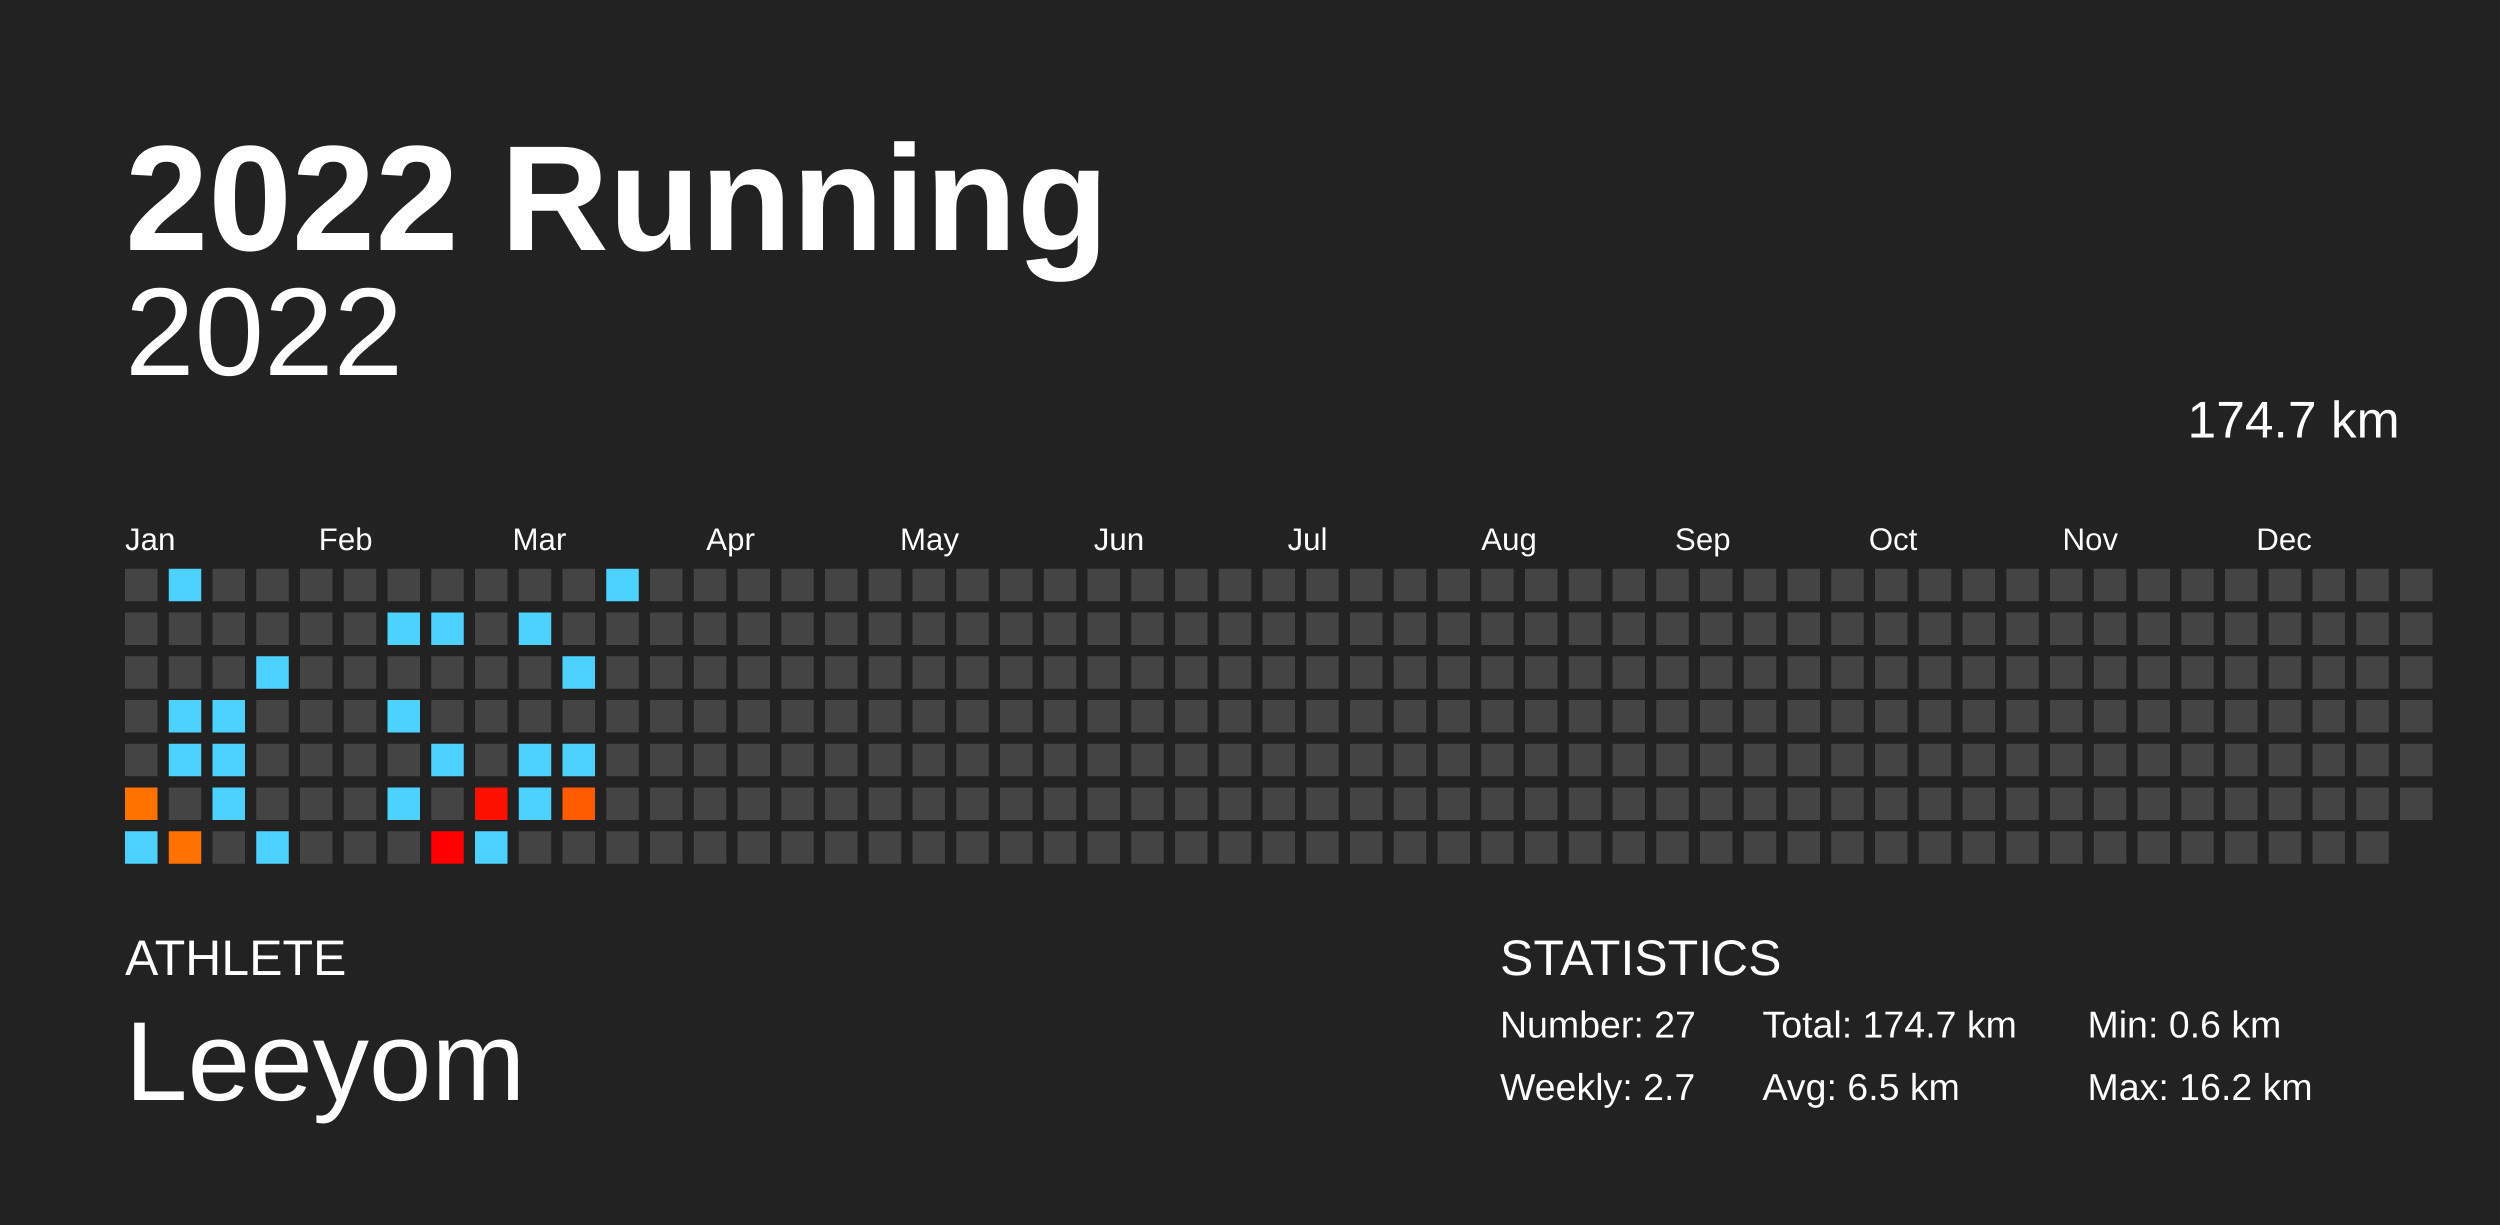
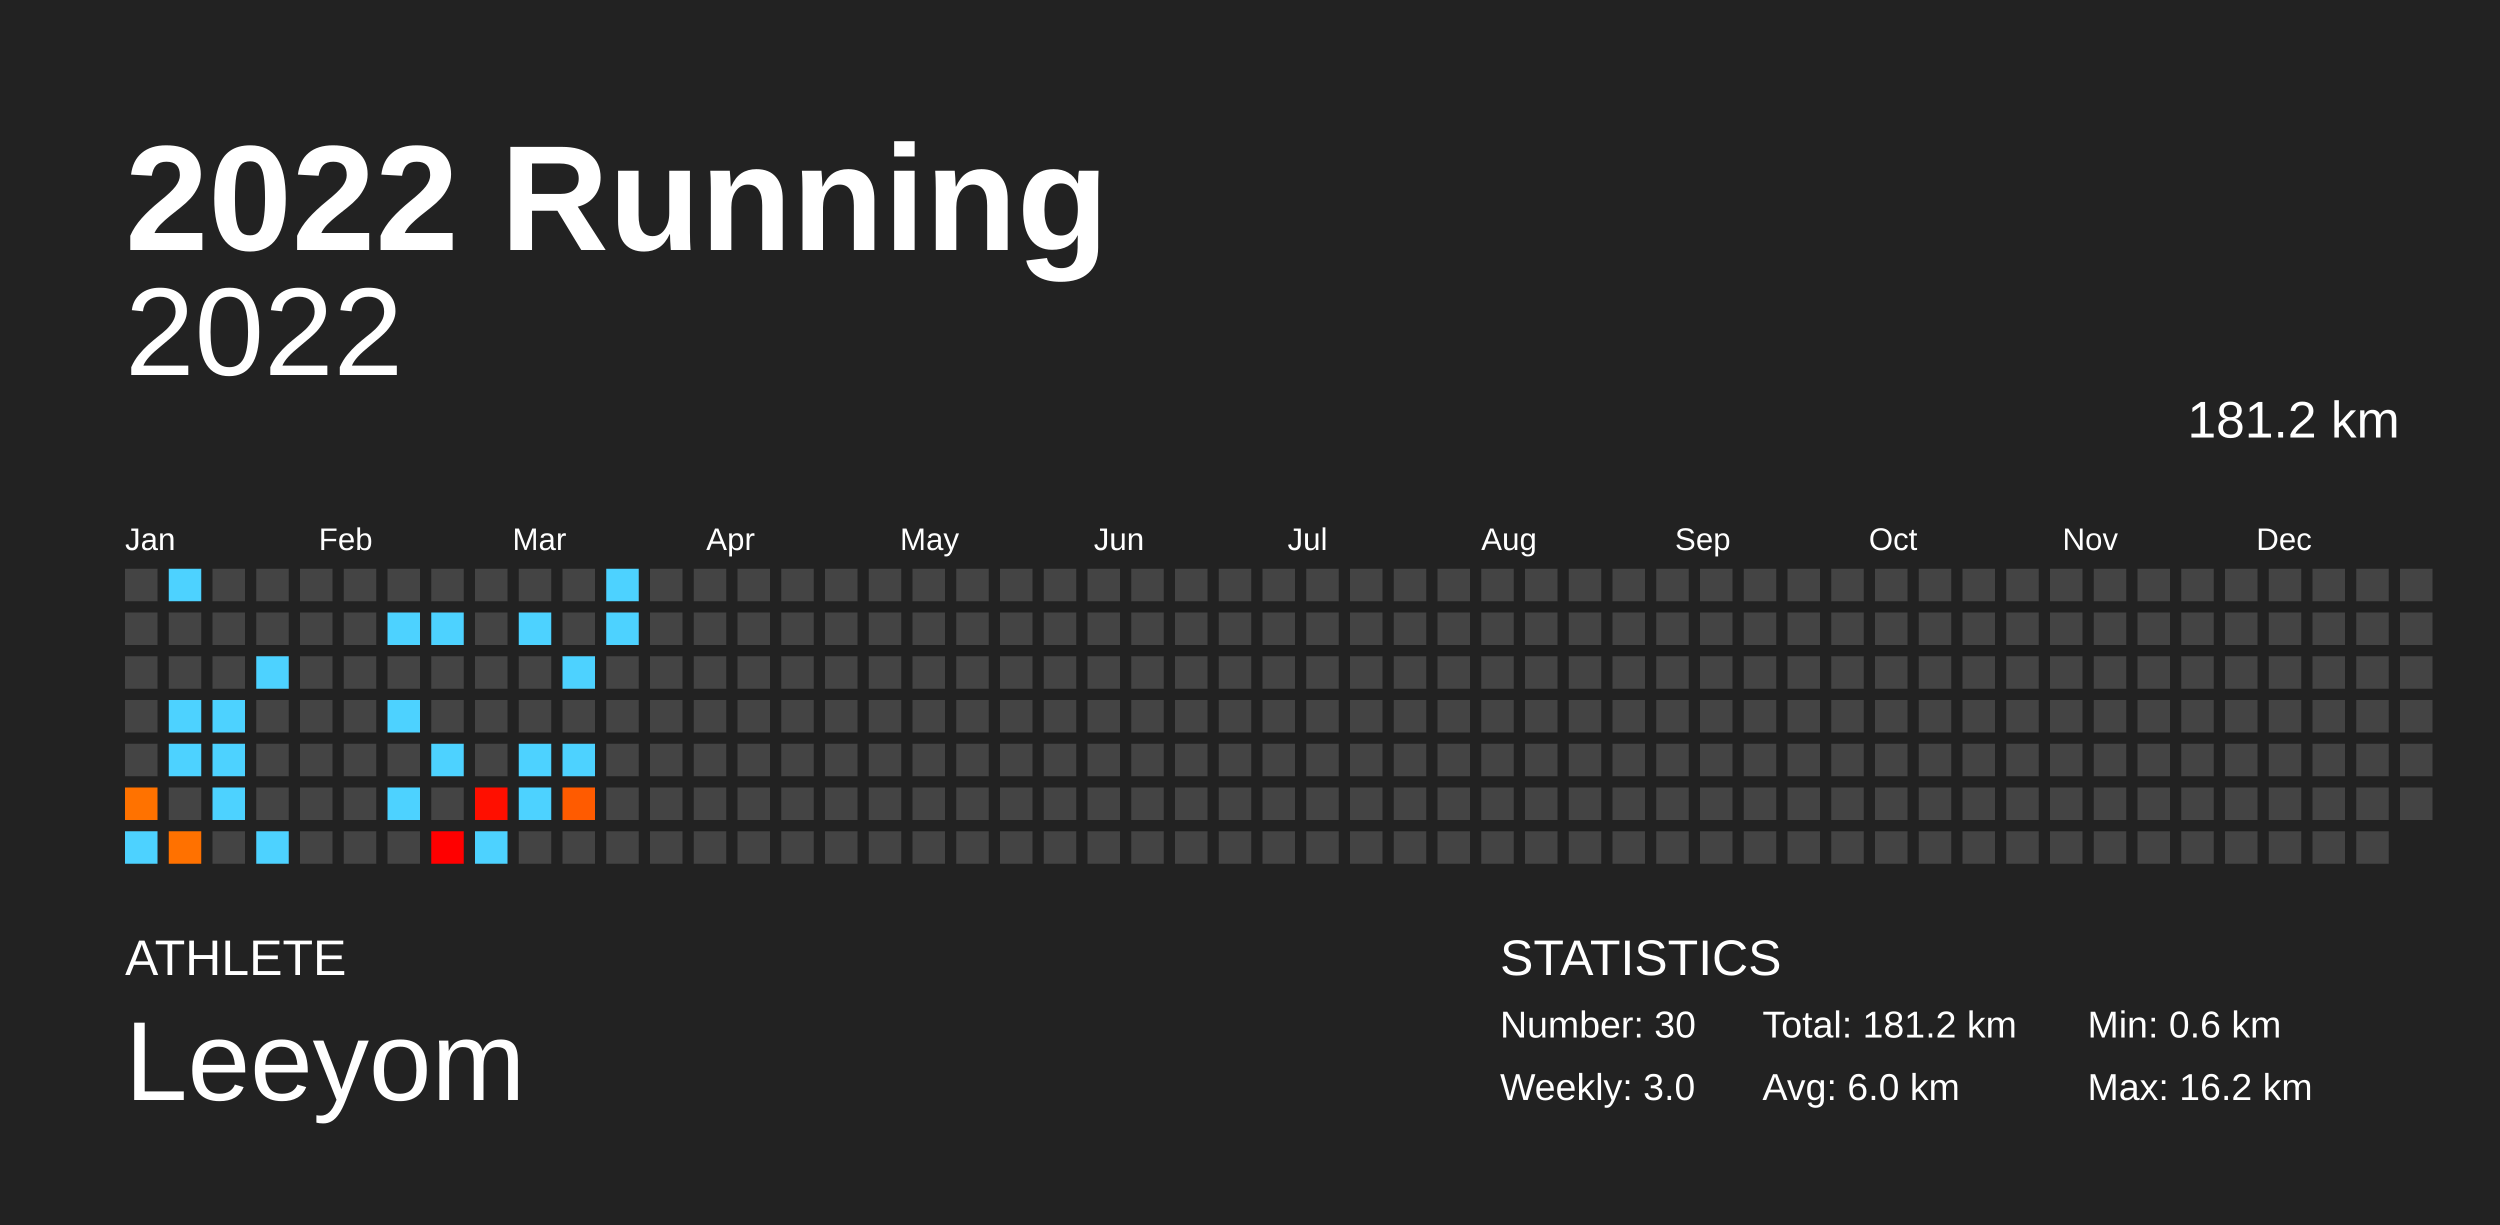
<svg xmlns="http://www.w3.org/2000/svg" baseProfile="full" height="98mm" version="1.1" viewBox="0,0,200,98" width="200mm">
  <defs />
  <rect fill="#222222" height="98" width="200" x="0" y="0" />
  <text fill="#FFFFFF" style="font-size:12px; font-family:Arial; font-weight:bold;" x="10" y="20">2022 Running</text>
  <text fill="#FFFFFF" style="font-size:4px; font-family:Arial" x="10" y="78">ATHLETE</text>
  <text fill="#FFFFFF" style="font-size:9px; font-family:Arial" x="10" y="88">Leeyom</text>
  <text fill="#FFFFFF" style="font-size:4px; font-family:Arial" x="120" y="78">STATISTICS</text>
-   <text fill="#FFFFFF" style="font-size:3px; font-family:Arial" x="120" y="83">Number: 27</text>
-   <text fill="#FFFFFF" style="font-size:3px; font-family:Arial" x="120" y="88">Weekly: 2.7</text>
-   <text fill="#FFFFFF" style="font-size:3px; font-family:Arial" x="141" y="83">Total: 174.7 km</text>
-   <text fill="#FFFFFF" style="font-size:3px; font-family:Arial" x="141" y="88">Avg: 6.5 km</text>
+   <text fill="#FFFFFF" style="font-size:3px; font-family:Arial" x="120" y="83">Number: 30</text>
+   <text fill="#FFFFFF" style="font-size:3px; font-family:Arial" x="120" y="88">Weekly: 3.0</text>
+   <text fill="#FFFFFF" style="font-size:3px; font-family:Arial" x="141" y="83">Total: 181.2 km</text>
+   <text fill="#FFFFFF" style="font-size:3px; font-family:Arial" x="141" y="88">Avg: 6.0 km</text>
  <text fill="#FFFFFF" style="font-size:3px; font-family:Arial" x="167" y="83">Min: 0.6 km</text>
  <text fill="#FFFFFF" style="font-size:3px; font-family:Arial" x="167" y="88">Max: 16.2 km</text>
  <text alignment-baseline="hanging" fill="#FFFFFF" style="font-size:10.0px; font-family:Arial;" x="10" y="30">2022</text>
-   <text alignment-baseline="hanging" fill="#FFFFFF" style="font-size:4.125px; font-family:Arial;" x="175" y="35">174.7 km</text>
+   <text alignment-baseline="hanging" fill="#FFFFFF" style="font-size:4.125px; font-family:Arial;" x="175" y="35">181.2 km</text>
  <text fill="#FFFFFF" style="font-size:2.5px; font-family:Arial" x="10.0" y="44">Jan</text>
  <text fill="#FFFFFF" style="font-size:2.5px; font-family:Arial" x="25.5" y="44">Feb</text>
  <text fill="#FFFFFF" style="font-size:2.5px; font-family:Arial" x="41.0" y="44">Mar</text>
  <text fill="#FFFFFF" style="font-size:2.5px; font-family:Arial" x="56.5" y="44">Apr</text>
  <text fill="#FFFFFF" style="font-size:2.5px; font-family:Arial" x="72.0" y="44">May</text>
  <text fill="#FFFFFF" style="font-size:2.5px; font-family:Arial" x="87.5" y="44">Jun</text>
  <text fill="#FFFFFF" style="font-size:2.5px; font-family:Arial" x="103.0" y="44">Jul</text>
  <text fill="#FFFFFF" style="font-size:2.5px; font-family:Arial" x="118.5" y="44">Aug</text>
  <text fill="#FFFFFF" style="font-size:2.5px; font-family:Arial" x="134.0" y="44">Sep</text>
  <text fill="#FFFFFF" style="font-size:2.5px; font-family:Arial" x="149.5" y="44">Oct</text>
  <text fill="#FFFFFF" style="font-size:2.5px; font-family:Arial" x="165.0" y="44">Nov</text>
  <text fill="#FFFFFF" style="font-size:2.5px; font-family:Arial" x="180.5" y="44">Dec</text>
  <rect fill="#444444" height="2.6" width="2.6" x="10.0" y="45.5" />
  <rect fill="#444444" height="2.6" width="2.6" x="10.0" y="49.0" />
  <rect fill="#444444" height="2.6" width="2.6" x="10.0" y="52.5" />
  <rect fill="#444444" height="2.6" width="2.6" x="10.0" y="56.0" />
  <rect fill="#444444" height="2.6" width="2.6" x="10.0" y="59.5" />
  <rect fill="#ff7200" height="2.6" width="2.6" x="10.0" y="63.0" />
  <rect fill="#4dd2ff" height="2.6" width="2.6" x="10.0" y="66.5" />
  <rect fill="#4dd2ff" height="2.6" width="2.6" x="13.5" y="45.5" />
  <rect fill="#444444" height="2.6" width="2.6" x="13.5" y="49.0" />
  <rect fill="#444444" height="2.6" width="2.6" x="13.5" y="52.5" />
  <rect fill="#4dd2ff" height="2.6" width="2.6" x="13.5" y="56.0" />
  <rect fill="#4dd2ff" height="2.6" width="2.6" x="13.5" y="59.5" />
  <rect fill="#444444" height="2.6" width="2.6" x="13.5" y="63.0" />
  <rect fill="#ff7100" height="2.6" width="2.6" x="13.5" y="66.5" />
  <rect fill="#444444" height="2.6" width="2.6" x="17.0" y="45.5" />
  <rect fill="#444444" height="2.6" width="2.6" x="17.0" y="49.0" />
  <rect fill="#444444" height="2.6" width="2.6" x="17.0" y="52.5" />
  <rect fill="#4dd2ff" height="2.6" width="2.6" x="17.0" y="56.0" />
  <rect fill="#4dd2ff" height="2.6" width="2.6" x="17.0" y="59.5" />
  <rect fill="#4dd2ff" height="2.6" width="2.6" x="17.0" y="63.0" />
  <rect fill="#444444" height="2.6" width="2.6" x="17.0" y="66.5" />
  <rect fill="#444444" height="2.6" width="2.6" x="20.5" y="45.5" />
  <rect fill="#444444" height="2.6" width="2.6" x="20.5" y="49.0" />
  <rect fill="#4dd2ff" height="2.6" width="2.6" x="20.5" y="52.5" />
  <rect fill="#444444" height="2.6" width="2.6" x="20.5" y="56.0" />
  <rect fill="#444444" height="2.6" width="2.6" x="20.5" y="59.5" />
  <rect fill="#444444" height="2.6" width="2.6" x="20.5" y="63.0" />
  <rect fill="#4dd2ff" height="2.6" width="2.6" x="20.5" y="66.5" />
  <rect fill="#444444" height="2.6" width="2.6" x="24.0" y="45.5" />
  <rect fill="#444444" height="2.6" width="2.6" x="24.0" y="49.0" />
  <rect fill="#444444" height="2.6" width="2.6" x="24.0" y="52.5" />
  <rect fill="#444444" height="2.6" width="2.6" x="24.0" y="56.0" />
  <rect fill="#444444" height="2.6" width="2.6" x="24.0" y="59.5" />
  <rect fill="#444444" height="2.6" width="2.6" x="24.0" y="63.0" />
  <rect fill="#444444" height="2.6" width="2.6" x="24.0" y="66.5" />
  <rect fill="#444444" height="2.6" width="2.6" x="27.5" y="45.5" />
  <rect fill="#444444" height="2.6" width="2.6" x="27.5" y="49.0" />
  <rect fill="#444444" height="2.6" width="2.6" x="27.5" y="52.5" />
  <rect fill="#444444" height="2.6" width="2.6" x="27.5" y="56.0" />
  <rect fill="#444444" height="2.6" width="2.6" x="27.5" y="59.5" />
  <rect fill="#444444" height="2.6" width="2.6" x="27.5" y="63.0" />
  <rect fill="#444444" height="2.6" width="2.6" x="27.5" y="66.5" />
  <rect fill="#444444" height="2.6" width="2.6" x="31.0" y="45.5" />
  <rect fill="#4dd2ff" height="2.6" width="2.6" x="31.0" y="49.0" />
  <rect fill="#444444" height="2.6" width="2.6" x="31.0" y="52.5" />
  <rect fill="#4dd2ff" height="2.6" width="2.6" x="31.0" y="56.0" />
  <rect fill="#444444" height="2.6" width="2.6" x="31.0" y="59.5" />
  <rect fill="#4dd2ff" height="2.6" width="2.6" x="31.0" y="63.0" />
  <rect fill="#444444" height="2.6" width="2.6" x="31.0" y="66.5" />
  <rect fill="#444444" height="2.6" width="2.6" x="34.5" y="45.5" />
  <rect fill="#4dd2ff" height="2.6" width="2.6" x="34.5" y="49.0" />
  <rect fill="#444444" height="2.6" width="2.6" x="34.5" y="52.5" />
  <rect fill="#444444" height="2.6" width="2.6" x="34.5" y="56.0" />
  <rect fill="#4dd2ff" height="2.6" width="2.6" x="34.5" y="59.5" />
  <rect fill="#444444" height="2.6" width="2.6" x="34.5" y="63.0" />
  <rect fill="#ff0000" height="2.6" width="2.6" x="34.5" y="66.5" />
  <rect fill="#444444" height="2.6" width="2.6" x="38.0" y="45.5" />
  <rect fill="#444444" height="2.6" width="2.6" x="38.0" y="49.0" />
  <rect fill="#444444" height="2.6" width="2.6" x="38.0" y="52.5" />
  <rect fill="#444444" height="2.6" width="2.6" x="38.0" y="56.0" />
  <rect fill="#444444" height="2.6" width="2.6" x="38.0" y="59.5" />
  <rect fill="#ff0f00" height="2.6" width="2.6" x="38.0" y="63.0" />
  <rect fill="#4dd2ff" height="2.6" width="2.6" x="38.0" y="66.5" />
  <rect fill="#444444" height="2.6" width="2.6" x="41.5" y="45.5" />
  <rect fill="#4dd2ff" height="2.6" width="2.6" x="41.5" y="49.0" />
  <rect fill="#444444" height="2.6" width="2.6" x="41.5" y="52.5" />
  <rect fill="#444444" height="2.6" width="2.6" x="41.5" y="56.0" />
  <rect fill="#4dd2ff" height="2.6" width="2.6" x="41.5" y="59.5" />
  <rect fill="#4dd2ff" height="2.6" width="2.6" x="41.5" y="63.0" />
  <rect fill="#444444" height="2.6" width="2.6" x="41.5" y="66.5" />
  <rect fill="#444444" height="2.6" width="2.6" x="45.0" y="45.5" />
  <rect fill="#444444" height="2.6" width="2.6" x="45.0" y="49.0" />
  <rect fill="#4dd2ff" height="2.6" width="2.6" x="45.0" y="52.5" />
  <rect fill="#444444" height="2.6" width="2.6" x="45.0" y="56.0" />
  <rect fill="#4dd2ff" height="2.6" width="2.6" x="45.0" y="59.5" />
  <rect fill="#ff5b00" height="2.6" width="2.6" x="45.0" y="63.0" />
  <rect fill="#444444" height="2.6" width="2.6" x="45.0" y="66.5" />
  <rect fill="#4dd2ff" height="2.6" width="2.6" x="48.5" y="45.5" />
-   <rect fill="#444444" height="2.6" width="2.6" x="48.5" y="49.0" />
+   <rect fill="#4dd2ff" height="2.6" width="2.6" x="48.5" y="49.0" />
  <rect fill="#444444" height="2.6" width="2.6" x="48.5" y="52.5" />
  <rect fill="#444444" height="2.6" width="2.6" x="48.5" y="56.0" />
  <rect fill="#444444" height="2.6" width="2.6" x="48.5" y="59.5" />
  <rect fill="#444444" height="2.6" width="2.6" x="48.5" y="63.0" />
  <rect fill="#444444" height="2.6" width="2.6" x="48.5" y="66.5" />
  <rect fill="#444444" height="2.6" width="2.6" x="52.0" y="45.5" />
  <rect fill="#444444" height="2.6" width="2.6" x="52.0" y="49.0" />
  <rect fill="#444444" height="2.6" width="2.6" x="52.0" y="52.5" />
  <rect fill="#444444" height="2.6" width="2.6" x="52.0" y="56.0" />
  <rect fill="#444444" height="2.6" width="2.6" x="52.0" y="59.5" />
  <rect fill="#444444" height="2.6" width="2.6" x="52.0" y="63.0" />
  <rect fill="#444444" height="2.6" width="2.6" x="52.0" y="66.5" />
  <rect fill="#444444" height="2.6" width="2.6" x="55.5" y="45.5" />
  <rect fill="#444444" height="2.6" width="2.6" x="55.5" y="49.0" />
  <rect fill="#444444" height="2.6" width="2.6" x="55.5" y="52.5" />
  <rect fill="#444444" height="2.6" width="2.6" x="55.5" y="56.0" />
  <rect fill="#444444" height="2.6" width="2.6" x="55.5" y="59.5" />
  <rect fill="#444444" height="2.6" width="2.6" x="55.5" y="63.0" />
  <rect fill="#444444" height="2.6" width="2.6" x="55.5" y="66.5" />
  <rect fill="#444444" height="2.6" width="2.6" x="59.0" y="45.5" />
  <rect fill="#444444" height="2.6" width="2.6" x="59.0" y="49.0" />
  <rect fill="#444444" height="2.6" width="2.6" x="59.0" y="52.5" />
  <rect fill="#444444" height="2.6" width="2.6" x="59.0" y="56.0" />
  <rect fill="#444444" height="2.6" width="2.6" x="59.0" y="59.5" />
  <rect fill="#444444" height="2.6" width="2.6" x="59.0" y="63.0" />
  <rect fill="#444444" height="2.6" width="2.6" x="59.0" y="66.5" />
  <rect fill="#444444" height="2.6" width="2.6" x="62.5" y="45.5" />
  <rect fill="#444444" height="2.6" width="2.6" x="62.5" y="49.0" />
  <rect fill="#444444" height="2.6" width="2.6" x="62.5" y="52.5" />
  <rect fill="#444444" height="2.6" width="2.6" x="62.5" y="56.0" />
  <rect fill="#444444" height="2.6" width="2.6" x="62.5" y="59.5" />
  <rect fill="#444444" height="2.6" width="2.6" x="62.5" y="63.0" />
  <rect fill="#444444" height="2.6" width="2.6" x="62.5" y="66.5" />
  <rect fill="#444444" height="2.6" width="2.6" x="66.0" y="45.5" />
  <rect fill="#444444" height="2.6" width="2.6" x="66.0" y="49.0" />
  <rect fill="#444444" height="2.6" width="2.6" x="66.0" y="52.5" />
  <rect fill="#444444" height="2.6" width="2.6" x="66.0" y="56.0" />
  <rect fill="#444444" height="2.6" width="2.6" x="66.0" y="59.5" />
  <rect fill="#444444" height="2.6" width="2.6" x="66.0" y="63.0" />
  <rect fill="#444444" height="2.6" width="2.6" x="66.0" y="66.5" />
  <rect fill="#444444" height="2.6" width="2.6" x="69.5" y="45.5" />
  <rect fill="#444444" height="2.6" width="2.6" x="69.5" y="49.0" />
  <rect fill="#444444" height="2.6" width="2.6" x="69.5" y="52.5" />
  <rect fill="#444444" height="2.6" width="2.6" x="69.5" y="56.0" />
  <rect fill="#444444" height="2.6" width="2.6" x="69.5" y="59.5" />
  <rect fill="#444444" height="2.6" width="2.6" x="69.5" y="63.0" />
  <rect fill="#444444" height="2.6" width="2.6" x="69.5" y="66.5" />
  <rect fill="#444444" height="2.6" width="2.6" x="73.0" y="45.5" />
  <rect fill="#444444" height="2.6" width="2.6" x="73.0" y="49.0" />
  <rect fill="#444444" height="2.6" width="2.6" x="73.0" y="52.5" />
  <rect fill="#444444" height="2.6" width="2.6" x="73.0" y="56.0" />
  <rect fill="#444444" height="2.6" width="2.6" x="73.0" y="59.5" />
  <rect fill="#444444" height="2.6" width="2.6" x="73.0" y="63.0" />
  <rect fill="#444444" height="2.6" width="2.6" x="73.0" y="66.5" />
  <rect fill="#444444" height="2.6" width="2.6" x="76.5" y="45.5" />
  <rect fill="#444444" height="2.6" width="2.6" x="76.5" y="49.0" />
  <rect fill="#444444" height="2.6" width="2.6" x="76.5" y="52.5" />
  <rect fill="#444444" height="2.6" width="2.6" x="76.5" y="56.0" />
  <rect fill="#444444" height="2.6" width="2.6" x="76.5" y="59.5" />
  <rect fill="#444444" height="2.6" width="2.6" x="76.5" y="63.0" />
  <rect fill="#444444" height="2.6" width="2.6" x="76.5" y="66.5" />
  <rect fill="#444444" height="2.6" width="2.6" x="80.0" y="45.5" />
  <rect fill="#444444" height="2.6" width="2.6" x="80.0" y="49.0" />
  <rect fill="#444444" height="2.6" width="2.6" x="80.0" y="52.5" />
  <rect fill="#444444" height="2.6" width="2.6" x="80.0" y="56.0" />
  <rect fill="#444444" height="2.6" width="2.6" x="80.0" y="59.5" />
  <rect fill="#444444" height="2.6" width="2.6" x="80.0" y="63.0" />
  <rect fill="#444444" height="2.6" width="2.6" x="80.0" y="66.5" />
  <rect fill="#444444" height="2.6" width="2.6" x="83.5" y="45.5" />
  <rect fill="#444444" height="2.6" width="2.6" x="83.5" y="49.0" />
  <rect fill="#444444" height="2.6" width="2.6" x="83.5" y="52.5" />
  <rect fill="#444444" height="2.6" width="2.6" x="83.5" y="56.0" />
  <rect fill="#444444" height="2.6" width="2.6" x="83.5" y="59.5" />
  <rect fill="#444444" height="2.6" width="2.6" x="83.5" y="63.0" />
  <rect fill="#444444" height="2.6" width="2.6" x="83.5" y="66.5" />
  <rect fill="#444444" height="2.6" width="2.6" x="87.0" y="45.5" />
  <rect fill="#444444" height="2.6" width="2.6" x="87.0" y="49.0" />
  <rect fill="#444444" height="2.6" width="2.6" x="87.0" y="52.5" />
  <rect fill="#444444" height="2.6" width="2.6" x="87.0" y="56.0" />
  <rect fill="#444444" height="2.6" width="2.6" x="87.0" y="59.5" />
  <rect fill="#444444" height="2.6" width="2.6" x="87.0" y="63.0" />
  <rect fill="#444444" height="2.6" width="2.6" x="87.0" y="66.5" />
  <rect fill="#444444" height="2.6" width="2.6" x="90.5" y="45.5" />
  <rect fill="#444444" height="2.6" width="2.6" x="90.5" y="49.0" />
  <rect fill="#444444" height="2.6" width="2.6" x="90.5" y="52.5" />
  <rect fill="#444444" height="2.6" width="2.6" x="90.5" y="56.0" />
  <rect fill="#444444" height="2.6" width="2.6" x="90.5" y="59.5" />
  <rect fill="#444444" height="2.6" width="2.6" x="90.5" y="63.0" />
  <rect fill="#444444" height="2.6" width="2.6" x="90.5" y="66.5" />
  <rect fill="#444444" height="2.6" width="2.6" x="94.0" y="45.5" />
  <rect fill="#444444" height="2.6" width="2.6" x="94.0" y="49.0" />
  <rect fill="#444444" height="2.6" width="2.6" x="94.0" y="52.5" />
  <rect fill="#444444" height="2.6" width="2.6" x="94.0" y="56.0" />
  <rect fill="#444444" height="2.6" width="2.6" x="94.0" y="59.5" />
  <rect fill="#444444" height="2.6" width="2.6" x="94.0" y="63.0" />
  <rect fill="#444444" height="2.6" width="2.6" x="94.0" y="66.5" />
  <rect fill="#444444" height="2.6" width="2.6" x="97.5" y="45.5" />
  <rect fill="#444444" height="2.6" width="2.6" x="97.5" y="49.0" />
  <rect fill="#444444" height="2.6" width="2.6" x="97.5" y="52.5" />
  <rect fill="#444444" height="2.6" width="2.6" x="97.5" y="56.0" />
  <rect fill="#444444" height="2.6" width="2.6" x="97.5" y="59.5" />
  <rect fill="#444444" height="2.6" width="2.6" x="97.5" y="63.0" />
  <rect fill="#444444" height="2.6" width="2.6" x="97.5" y="66.5" />
  <rect fill="#444444" height="2.6" width="2.6" x="101.0" y="45.5" />
  <rect fill="#444444" height="2.6" width="2.6" x="101.0" y="49.0" />
  <rect fill="#444444" height="2.6" width="2.6" x="101.0" y="52.5" />
  <rect fill="#444444" height="2.6" width="2.6" x="101.0" y="56.0" />
  <rect fill="#444444" height="2.6" width="2.6" x="101.0" y="59.5" />
  <rect fill="#444444" height="2.6" width="2.6" x="101.0" y="63.0" />
  <rect fill="#444444" height="2.6" width="2.6" x="101.0" y="66.5" />
  <rect fill="#444444" height="2.6" width="2.6" x="104.5" y="45.5" />
  <rect fill="#444444" height="2.6" width="2.6" x="104.5" y="49.0" />
  <rect fill="#444444" height="2.6" width="2.6" x="104.5" y="52.5" />
  <rect fill="#444444" height="2.6" width="2.6" x="104.5" y="56.0" />
  <rect fill="#444444" height="2.6" width="2.6" x="104.5" y="59.5" />
  <rect fill="#444444" height="2.6" width="2.6" x="104.5" y="63.0" />
  <rect fill="#444444" height="2.6" width="2.6" x="104.5" y="66.5" />
  <rect fill="#444444" height="2.6" width="2.6" x="108.0" y="45.5" />
  <rect fill="#444444" height="2.6" width="2.6" x="108.0" y="49.0" />
  <rect fill="#444444" height="2.6" width="2.6" x="108.0" y="52.5" />
  <rect fill="#444444" height="2.6" width="2.6" x="108.0" y="56.0" />
  <rect fill="#444444" height="2.6" width="2.6" x="108.0" y="59.5" />
  <rect fill="#444444" height="2.6" width="2.6" x="108.0" y="63.0" />
  <rect fill="#444444" height="2.6" width="2.6" x="108.0" y="66.5" />
  <rect fill="#444444" height="2.6" width="2.6" x="111.5" y="45.5" />
  <rect fill="#444444" height="2.6" width="2.6" x="111.5" y="49.0" />
  <rect fill="#444444" height="2.6" width="2.6" x="111.5" y="52.5" />
  <rect fill="#444444" height="2.6" width="2.6" x="111.5" y="56.0" />
  <rect fill="#444444" height="2.6" width="2.6" x="111.5" y="59.5" />
  <rect fill="#444444" height="2.6" width="2.6" x="111.5" y="63.0" />
  <rect fill="#444444" height="2.6" width="2.6" x="111.5" y="66.5" />
  <rect fill="#444444" height="2.6" width="2.6" x="115.0" y="45.5" />
  <rect fill="#444444" height="2.6" width="2.6" x="115.0" y="49.0" />
  <rect fill="#444444" height="2.6" width="2.6" x="115.0" y="52.5" />
  <rect fill="#444444" height="2.6" width="2.6" x="115.0" y="56.0" />
  <rect fill="#444444" height="2.6" width="2.6" x="115.0" y="59.5" />
  <rect fill="#444444" height="2.6" width="2.6" x="115.0" y="63.0" />
  <rect fill="#444444" height="2.6" width="2.6" x="115.0" y="66.5" />
  <rect fill="#444444" height="2.6" width="2.6" x="118.5" y="45.5" />
  <rect fill="#444444" height="2.6" width="2.6" x="118.5" y="49.0" />
  <rect fill="#444444" height="2.6" width="2.6" x="118.5" y="52.5" />
  <rect fill="#444444" height="2.6" width="2.6" x="118.5" y="56.0" />
  <rect fill="#444444" height="2.6" width="2.6" x="118.5" y="59.5" />
  <rect fill="#444444" height="2.6" width="2.6" x="118.5" y="63.0" />
  <rect fill="#444444" height="2.6" width="2.6" x="118.5" y="66.5" />
  <rect fill="#444444" height="2.6" width="2.6" x="122.0" y="45.5" />
  <rect fill="#444444" height="2.6" width="2.6" x="122.0" y="49.0" />
  <rect fill="#444444" height="2.6" width="2.6" x="122.0" y="52.5" />
  <rect fill="#444444" height="2.6" width="2.6" x="122.0" y="56.0" />
  <rect fill="#444444" height="2.6" width="2.6" x="122.0" y="59.5" />
  <rect fill="#444444" height="2.6" width="2.6" x="122.0" y="63.0" />
  <rect fill="#444444" height="2.6" width="2.6" x="122.0" y="66.5" />
  <rect fill="#444444" height="2.6" width="2.6" x="125.5" y="45.5" />
  <rect fill="#444444" height="2.6" width="2.6" x="125.5" y="49.0" />
  <rect fill="#444444" height="2.6" width="2.6" x="125.5" y="52.5" />
  <rect fill="#444444" height="2.6" width="2.6" x="125.5" y="56.0" />
  <rect fill="#444444" height="2.6" width="2.6" x="125.5" y="59.5" />
  <rect fill="#444444" height="2.6" width="2.6" x="125.5" y="63.0" />
  <rect fill="#444444" height="2.6" width="2.6" x="125.5" y="66.5" />
  <rect fill="#444444" height="2.6" width="2.6" x="129.0" y="45.5" />
  <rect fill="#444444" height="2.6" width="2.6" x="129.0" y="49.0" />
  <rect fill="#444444" height="2.6" width="2.6" x="129.0" y="52.5" />
  <rect fill="#444444" height="2.6" width="2.6" x="129.0" y="56.0" />
  <rect fill="#444444" height="2.6" width="2.6" x="129.0" y="59.5" />
  <rect fill="#444444" height="2.6" width="2.6" x="129.0" y="63.0" />
  <rect fill="#444444" height="2.6" width="2.6" x="129.0" y="66.5" />
  <rect fill="#444444" height="2.6" width="2.6" x="132.5" y="45.5" />
  <rect fill="#444444" height="2.6" width="2.6" x="132.5" y="49.0" />
  <rect fill="#444444" height="2.6" width="2.6" x="132.5" y="52.5" />
  <rect fill="#444444" height="2.6" width="2.6" x="132.5" y="56.0" />
  <rect fill="#444444" height="2.6" width="2.6" x="132.5" y="59.5" />
  <rect fill="#444444" height="2.6" width="2.6" x="132.5" y="63.0" />
  <rect fill="#444444" height="2.6" width="2.6" x="132.5" y="66.5" />
  <rect fill="#444444" height="2.6" width="2.6" x="136.0" y="45.5" />
  <rect fill="#444444" height="2.6" width="2.6" x="136.0" y="49.0" />
  <rect fill="#444444" height="2.6" width="2.6" x="136.0" y="52.5" />
  <rect fill="#444444" height="2.6" width="2.6" x="136.0" y="56.0" />
  <rect fill="#444444" height="2.6" width="2.6" x="136.0" y="59.5" />
  <rect fill="#444444" height="2.6" width="2.6" x="136.0" y="63.0" />
  <rect fill="#444444" height="2.6" width="2.6" x="136.0" y="66.5" />
  <rect fill="#444444" height="2.6" width="2.6" x="139.5" y="45.5" />
  <rect fill="#444444" height="2.6" width="2.6" x="139.5" y="49.0" />
  <rect fill="#444444" height="2.6" width="2.6" x="139.5" y="52.5" />
  <rect fill="#444444" height="2.6" width="2.6" x="139.5" y="56.0" />
  <rect fill="#444444" height="2.6" width="2.6" x="139.5" y="59.5" />
  <rect fill="#444444" height="2.6" width="2.6" x="139.5" y="63.0" />
  <rect fill="#444444" height="2.6" width="2.6" x="139.5" y="66.5" />
  <rect fill="#444444" height="2.6" width="2.6" x="143.0" y="45.5" />
  <rect fill="#444444" height="2.6" width="2.6" x="143.0" y="49.0" />
  <rect fill="#444444" height="2.6" width="2.6" x="143.0" y="52.5" />
  <rect fill="#444444" height="2.6" width="2.6" x="143.0" y="56.0" />
  <rect fill="#444444" height="2.6" width="2.6" x="143.0" y="59.5" />
  <rect fill="#444444" height="2.6" width="2.6" x="143.0" y="63.0" />
  <rect fill="#444444" height="2.6" width="2.6" x="143.0" y="66.5" />
  <rect fill="#444444" height="2.6" width="2.6" x="146.5" y="45.5" />
  <rect fill="#444444" height="2.6" width="2.6" x="146.5" y="49.0" />
  <rect fill="#444444" height="2.6" width="2.6" x="146.5" y="52.5" />
  <rect fill="#444444" height="2.6" width="2.6" x="146.5" y="56.0" />
  <rect fill="#444444" height="2.6" width="2.6" x="146.5" y="59.5" />
  <rect fill="#444444" height="2.6" width="2.6" x="146.5" y="63.0" />
  <rect fill="#444444" height="2.6" width="2.6" x="146.5" y="66.5" />
  <rect fill="#444444" height="2.6" width="2.6" x="150.0" y="45.5" />
  <rect fill="#444444" height="2.6" width="2.6" x="150.0" y="49.0" />
  <rect fill="#444444" height="2.6" width="2.6" x="150.0" y="52.5" />
  <rect fill="#444444" height="2.6" width="2.6" x="150.0" y="56.0" />
  <rect fill="#444444" height="2.6" width="2.6" x="150.0" y="59.5" />
  <rect fill="#444444" height="2.6" width="2.6" x="150.0" y="63.0" />
  <rect fill="#444444" height="2.6" width="2.6" x="150.0" y="66.5" />
  <rect fill="#444444" height="2.6" width="2.6" x="153.5" y="45.5" />
  <rect fill="#444444" height="2.6" width="2.6" x="153.5" y="49.0" />
  <rect fill="#444444" height="2.6" width="2.6" x="153.5" y="52.5" />
  <rect fill="#444444" height="2.6" width="2.6" x="153.5" y="56.0" />
  <rect fill="#444444" height="2.6" width="2.6" x="153.5" y="59.5" />
  <rect fill="#444444" height="2.6" width="2.6" x="153.5" y="63.0" />
  <rect fill="#444444" height="2.6" width="2.6" x="153.5" y="66.5" />
  <rect fill="#444444" height="2.6" width="2.6" x="157.0" y="45.5" />
  <rect fill="#444444" height="2.6" width="2.6" x="157.0" y="49.0" />
  <rect fill="#444444" height="2.6" width="2.6" x="157.0" y="52.5" />
  <rect fill="#444444" height="2.6" width="2.6" x="157.0" y="56.0" />
  <rect fill="#444444" height="2.6" width="2.6" x="157.0" y="59.5" />
  <rect fill="#444444" height="2.6" width="2.6" x="157.0" y="63.0" />
  <rect fill="#444444" height="2.6" width="2.6" x="157.0" y="66.5" />
  <rect fill="#444444" height="2.6" width="2.6" x="160.5" y="45.5" />
  <rect fill="#444444" height="2.6" width="2.6" x="160.5" y="49.0" />
  <rect fill="#444444" height="2.6" width="2.6" x="160.5" y="52.5" />
  <rect fill="#444444" height="2.6" width="2.6" x="160.5" y="56.0" />
  <rect fill="#444444" height="2.6" width="2.6" x="160.5" y="59.5" />
  <rect fill="#444444" height="2.6" width="2.6" x="160.5" y="63.0" />
  <rect fill="#444444" height="2.6" width="2.6" x="160.5" y="66.5" />
  <rect fill="#444444" height="2.6" width="2.6" x="164.0" y="45.5" />
  <rect fill="#444444" height="2.6" width="2.6" x="164.0" y="49.0" />
  <rect fill="#444444" height="2.6" width="2.6" x="164.0" y="52.5" />
  <rect fill="#444444" height="2.6" width="2.6" x="164.0" y="56.0" />
  <rect fill="#444444" height="2.6" width="2.6" x="164.0" y="59.5" />
  <rect fill="#444444" height="2.6" width="2.6" x="164.0" y="63.0" />
  <rect fill="#444444" height="2.6" width="2.6" x="164.0" y="66.5" />
  <rect fill="#444444" height="2.6" width="2.6" x="167.5" y="45.5" />
  <rect fill="#444444" height="2.6" width="2.6" x="167.5" y="49.0" />
  <rect fill="#444444" height="2.6" width="2.6" x="167.5" y="52.5" />
  <rect fill="#444444" height="2.6" width="2.6" x="167.5" y="56.0" />
  <rect fill="#444444" height="2.6" width="2.6" x="167.5" y="59.5" />
  <rect fill="#444444" height="2.6" width="2.6" x="167.5" y="63.0" />
  <rect fill="#444444" height="2.6" width="2.6" x="167.5" y="66.5" />
  <rect fill="#444444" height="2.6" width="2.6" x="171.0" y="45.5" />
  <rect fill="#444444" height="2.6" width="2.6" x="171.0" y="49.0" />
  <rect fill="#444444" height="2.6" width="2.6" x="171.0" y="52.5" />
  <rect fill="#444444" height="2.6" width="2.6" x="171.0" y="56.0" />
  <rect fill="#444444" height="2.6" width="2.6" x="171.0" y="59.5" />
  <rect fill="#444444" height="2.6" width="2.6" x="171.0" y="63.0" />
  <rect fill="#444444" height="2.6" width="2.6" x="171.0" y="66.5" />
  <rect fill="#444444" height="2.6" width="2.6" x="174.5" y="45.5" />
  <rect fill="#444444" height="2.6" width="2.6" x="174.5" y="49.0" />
  <rect fill="#444444" height="2.6" width="2.6" x="174.5" y="52.5" />
  <rect fill="#444444" height="2.6" width="2.6" x="174.5" y="56.0" />
  <rect fill="#444444" height="2.6" width="2.6" x="174.5" y="59.5" />
  <rect fill="#444444" height="2.6" width="2.6" x="174.5" y="63.0" />
  <rect fill="#444444" height="2.6" width="2.6" x="174.5" y="66.5" />
  <rect fill="#444444" height="2.6" width="2.6" x="178.0" y="45.5" />
  <rect fill="#444444" height="2.6" width="2.6" x="178.0" y="49.0" />
  <rect fill="#444444" height="2.6" width="2.6" x="178.0" y="52.5" />
  <rect fill="#444444" height="2.6" width="2.6" x="178.0" y="56.0" />
  <rect fill="#444444" height="2.6" width="2.6" x="178.0" y="59.5" />
  <rect fill="#444444" height="2.6" width="2.6" x="178.0" y="63.0" />
  <rect fill="#444444" height="2.6" width="2.6" x="178.0" y="66.5" />
  <rect fill="#444444" height="2.6" width="2.6" x="181.5" y="45.5" />
  <rect fill="#444444" height="2.6" width="2.6" x="181.5" y="49.0" />
  <rect fill="#444444" height="2.6" width="2.6" x="181.5" y="52.5" />
  <rect fill="#444444" height="2.6" width="2.6" x="181.5" y="56.0" />
  <rect fill="#444444" height="2.6" width="2.6" x="181.5" y="59.5" />
  <rect fill="#444444" height="2.6" width="2.6" x="181.5" y="63.0" />
  <rect fill="#444444" height="2.6" width="2.6" x="181.5" y="66.5" />
  <rect fill="#444444" height="2.6" width="2.6" x="185.0" y="45.5" />
  <rect fill="#444444" height="2.6" width="2.6" x="185.0" y="49.0" />
  <rect fill="#444444" height="2.6" width="2.6" x="185.0" y="52.5" />
  <rect fill="#444444" height="2.6" width="2.6" x="185.0" y="56.0" />
  <rect fill="#444444" height="2.6" width="2.6" x="185.0" y="59.5" />
  <rect fill="#444444" height="2.6" width="2.6" x="185.0" y="63.0" />
  <rect fill="#444444" height="2.6" width="2.6" x="185.0" y="66.5" />
  <rect fill="#444444" height="2.6" width="2.6" x="188.5" y="45.5" />
  <rect fill="#444444" height="2.6" width="2.6" x="188.5" y="49.0" />
  <rect fill="#444444" height="2.6" width="2.6" x="188.5" y="52.5" />
  <rect fill="#444444" height="2.6" width="2.6" x="188.5" y="56.0" />
  <rect fill="#444444" height="2.6" width="2.6" x="188.5" y="59.5" />
  <rect fill="#444444" height="2.6" width="2.6" x="188.5" y="63.0" />
  <rect fill="#444444" height="2.6" width="2.6" x="188.5" y="66.5" />
  <rect fill="#444444" height="2.6" width="2.6" x="192.0" y="45.5" />
  <rect fill="#444444" height="2.6" width="2.6" x="192.0" y="49.0" />
  <rect fill="#444444" height="2.6" width="2.6" x="192.0" y="52.5" />
  <rect fill="#444444" height="2.6" width="2.6" x="192.0" y="56.0" />
  <rect fill="#444444" height="2.6" width="2.6" x="192.0" y="59.5" />
  <rect fill="#444444" height="2.6" width="2.6" x="192.0" y="63.0" />
</svg>
